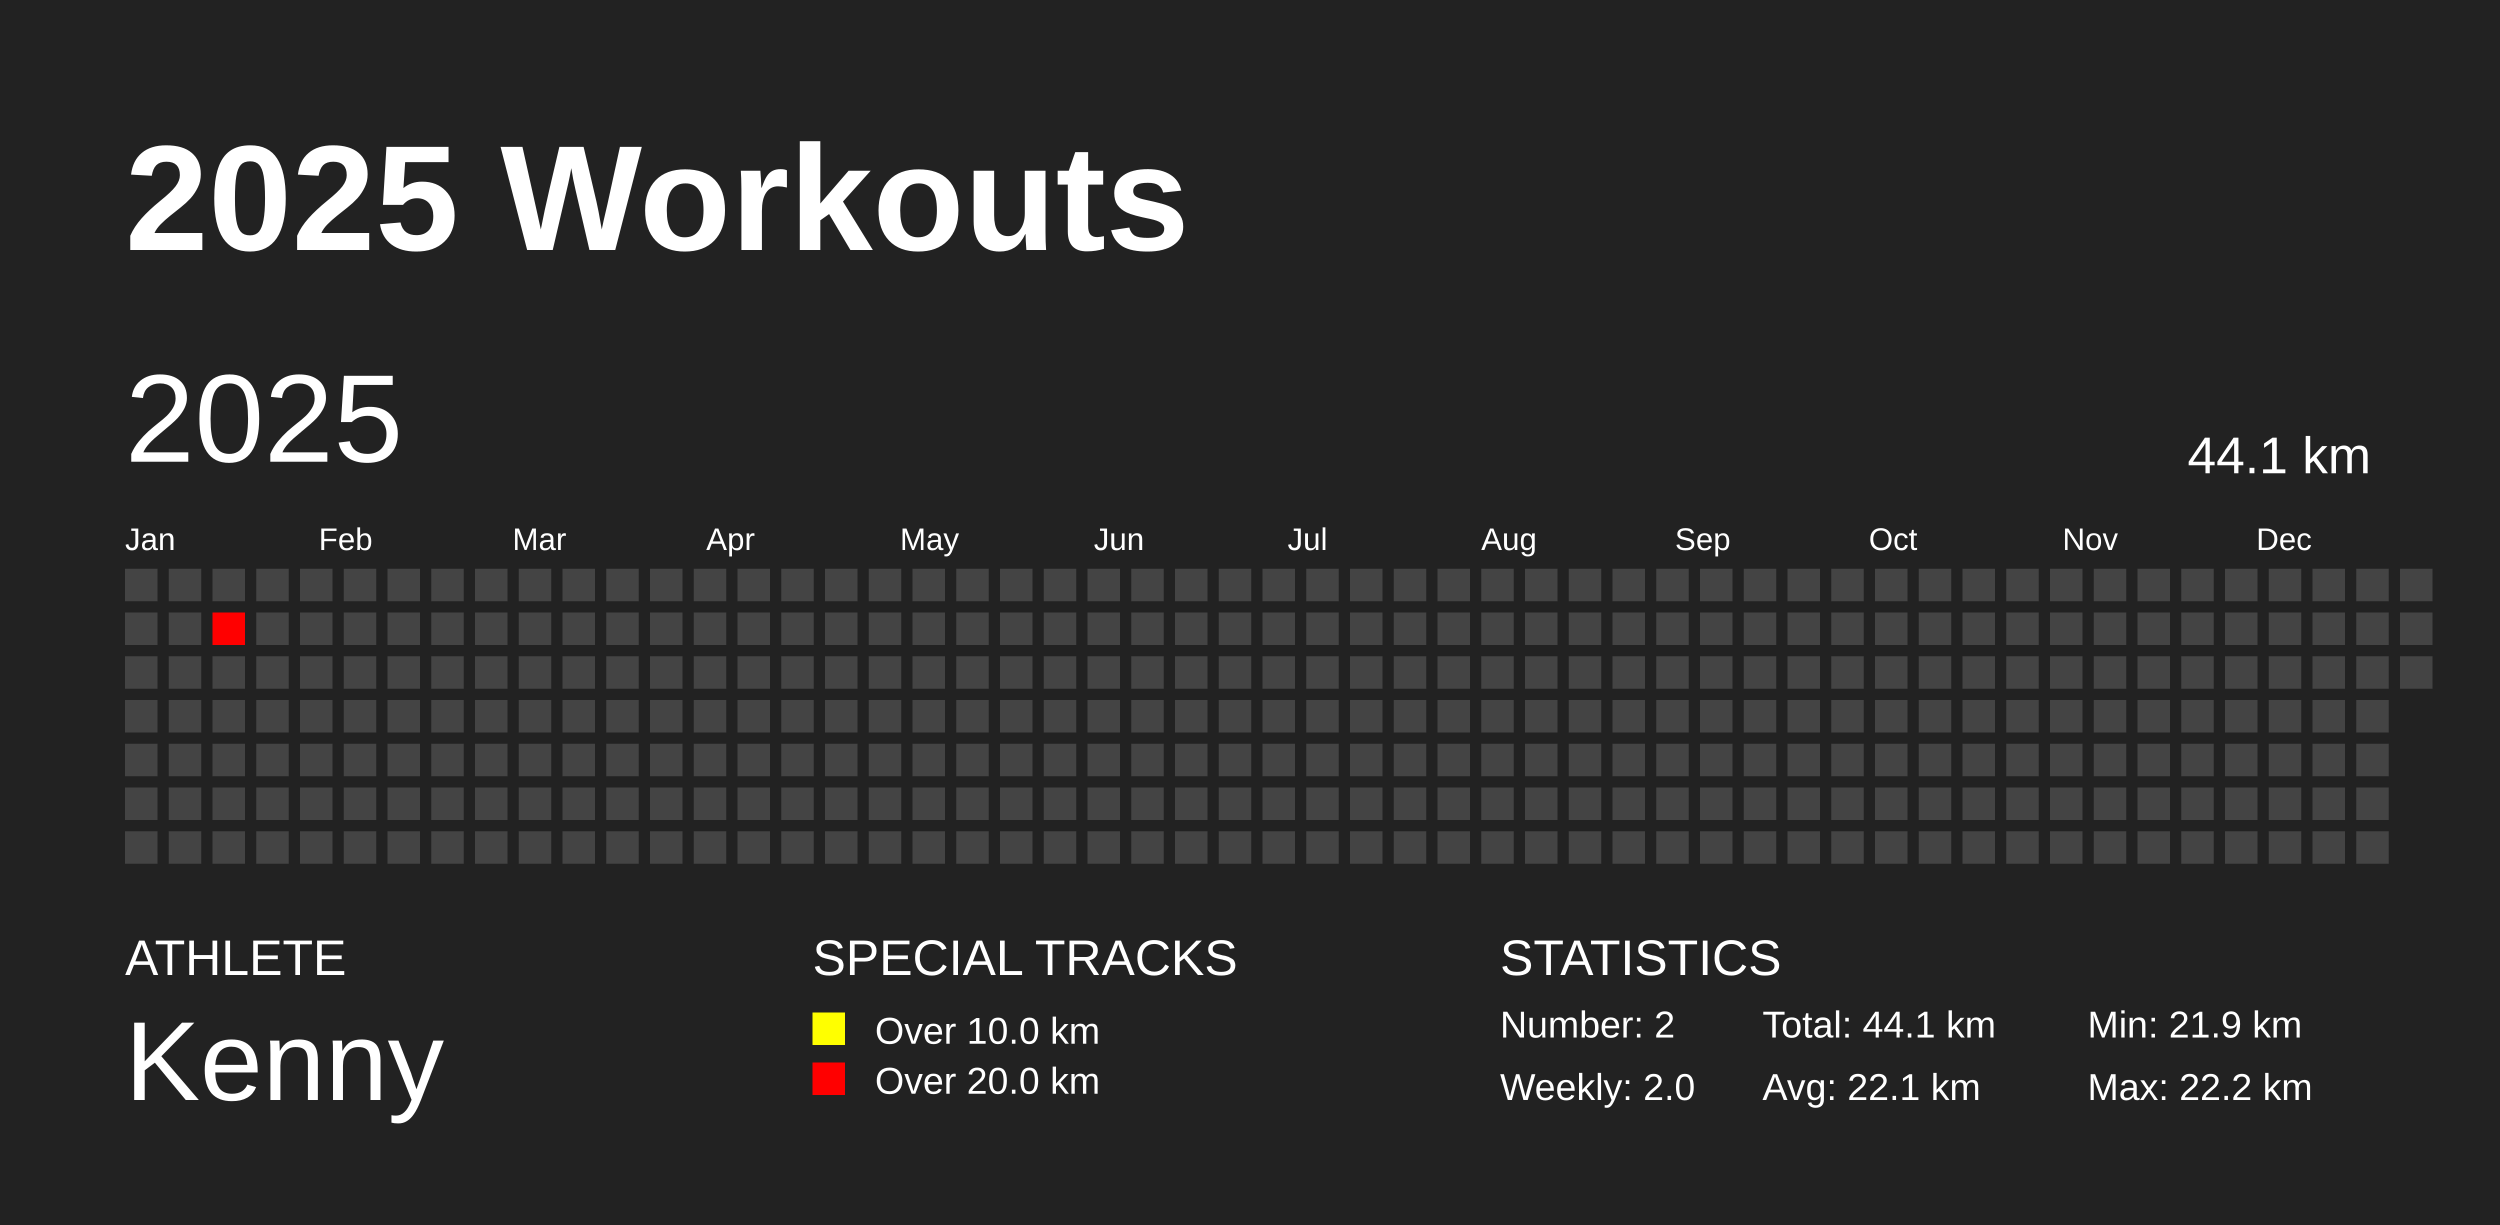
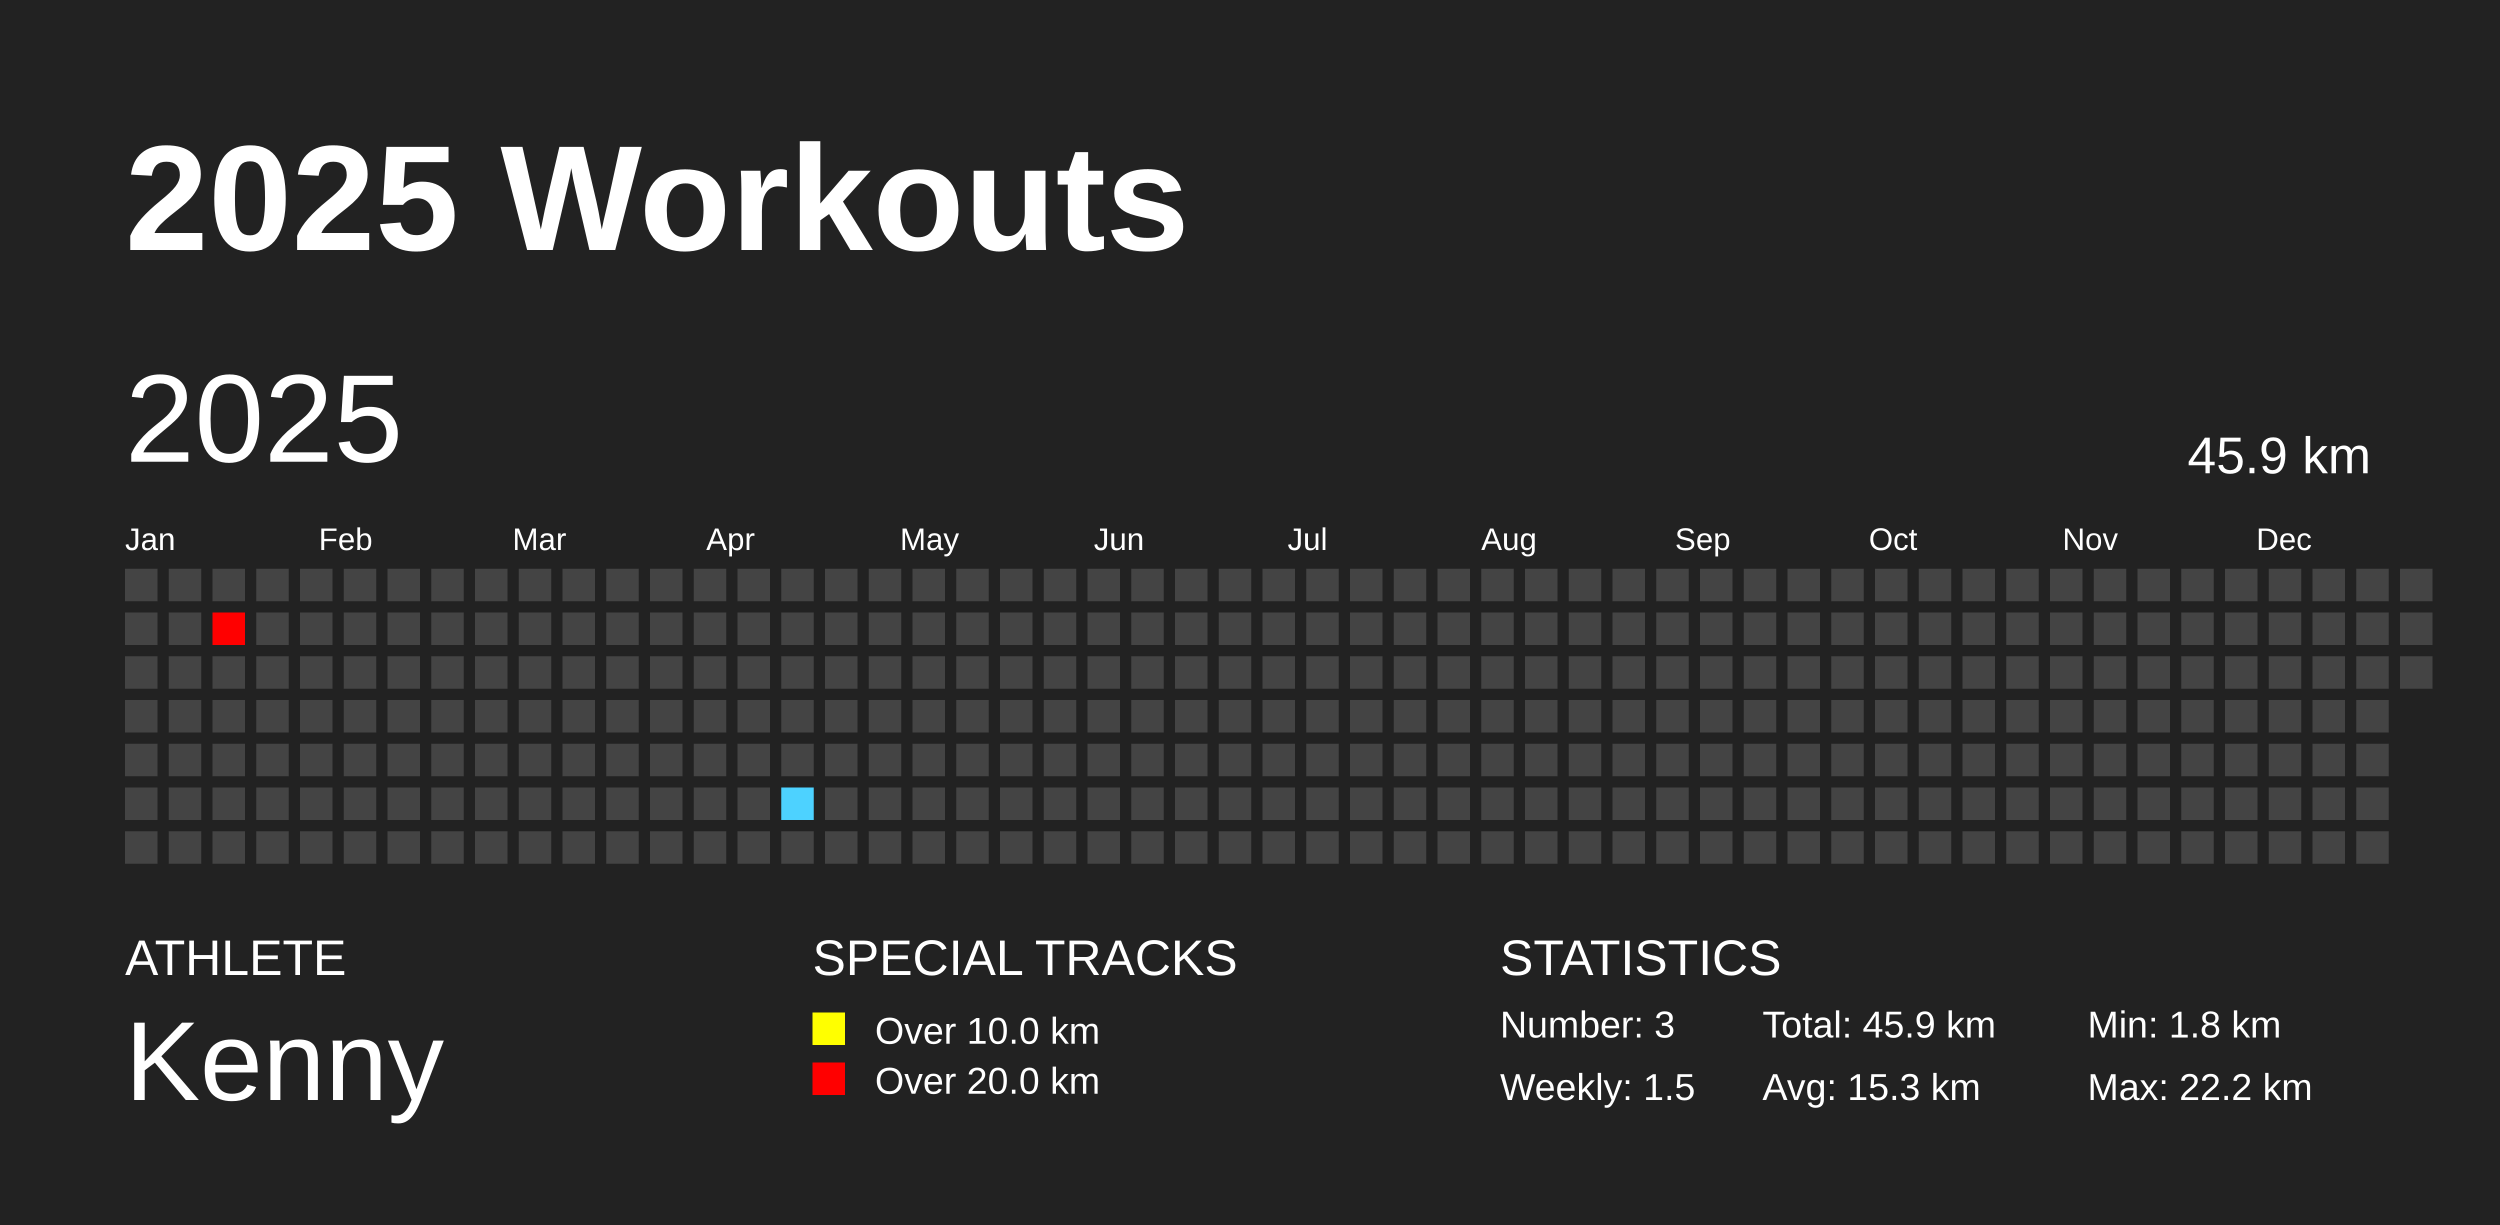
<svg xmlns="http://www.w3.org/2000/svg" baseProfile="full" height="98mm" version="1.1" viewBox="0,0,200,98" width="200mm">
  <defs />
  <rect fill="#222222" height="98" width="200" x="0" y="0" />
  <text fill="#FFFFFF" style="font-size:12px; font-family:Arial; font-weight:bold;" x="10" y="20">2025 Workouts</text>
  <text fill="#FFFFFF" style="font-size:4px; font-family:Arial" x="10" y="78">ATHLETE</text>
  <text fill="#FFFFFF" style="font-size:9px; font-family:Arial" x="10" y="88">Kenny</text>
  <text fill="#FFFFFF" style="font-size:4px; font-family:Arial" x="65" y="78">SPECIAL TRACKS</text>
  <rect fill="yellow" height="2.6" width="2.6" x="65" y="81" />
  <text fill="#FFFFFF" style="font-size:3px; font-family:Arial" x="70" y="83.5">Over 10.0 km</text>
  <rect fill="red" height="2.6" width="2.6" x="65" y="85" />
  <text fill="#FFFFFF" style="font-size:3px; font-family:Arial" x="70" y="87.5">Over 20.0 km</text>
  <text fill="#FFFFFF" style="font-size:4px; font-family:Arial" x="120" y="78">STATISTICS</text>
-   <text fill="#FFFFFF" style="font-size:3px; font-family:Arial" x="120" y="83">Number: 2</text>
-   <text fill="#FFFFFF" style="font-size:3px; font-family:Arial" x="120" y="88">Weekly: 2.0</text>
-   <text fill="#FFFFFF" style="font-size:3px; font-family:Arial" x="141" y="83">Total: 44.1 km</text>
-   <text fill="#FFFFFF" style="font-size:3px; font-family:Arial" x="141" y="88">Avg: 22.1 km</text>
-   <text fill="#FFFFFF" style="font-size:3px; font-family:Arial" x="167" y="83">Min: 21.9 km</text>
+   <text fill="#FFFFFF" style="font-size:3px; font-family:Arial" x="120" y="83">Number: 3</text>
+   <text fill="#FFFFFF" style="font-size:3px; font-family:Arial" x="120" y="88">Weekly: 1.5</text>
+   <text fill="#FFFFFF" style="font-size:3px; font-family:Arial" x="141" y="83">Total: 45.9 km</text>
+   <text fill="#FFFFFF" style="font-size:3px; font-family:Arial" x="141" y="88">Avg: 15.3 km</text>
+   <text fill="#FFFFFF" style="font-size:3px; font-family:Arial" x="167" y="83">Min: 1.8 km</text>
  <text fill="#FFFFFF" style="font-size:3px; font-family:Arial" x="167" y="88">Max: 22.2 km</text>
  <text dominant-baseline="hanging" fill="#FFFFFF" style="font-size:10.0px; font-family:Arial;" x="10" y="30">2025</text>
-   <text dominant-baseline="hanging" fill="#FFFFFF" style="font-size:4.125px; font-family:Arial;" x="175" y="35">44.1 km</text>
+   <text dominant-baseline="hanging" fill="#FFFFFF" style="font-size:4.125px; font-family:Arial;" x="175" y="35">45.9 km</text>
  <text fill="#FFFFFF" style="font-size:2.5px; font-family:Arial" x="10.0" y="44">Jan</text>
  <text fill="#FFFFFF" style="font-size:2.5px; font-family:Arial" x="25.5" y="44">Feb</text>
  <text fill="#FFFFFF" style="font-size:2.5px; font-family:Arial" x="41.0" y="44">Mar</text>
  <text fill="#FFFFFF" style="font-size:2.5px; font-family:Arial" x="56.5" y="44">Apr</text>
  <text fill="#FFFFFF" style="font-size:2.5px; font-family:Arial" x="72.0" y="44">May</text>
  <text fill="#FFFFFF" style="font-size:2.5px; font-family:Arial" x="87.5" y="44">Jun</text>
  <text fill="#FFFFFF" style="font-size:2.5px; font-family:Arial" x="103.0" y="44">Jul</text>
  <text fill="#FFFFFF" style="font-size:2.5px; font-family:Arial" x="118.5" y="44">Aug</text>
  <text fill="#FFFFFF" style="font-size:2.5px; font-family:Arial" x="134.0" y="44">Sep</text>
  <text fill="#FFFFFF" style="font-size:2.5px; font-family:Arial" x="149.5" y="44">Oct</text>
  <text fill="#FFFFFF" style="font-size:2.5px; font-family:Arial" x="165.0" y="44">Nov</text>
  <text fill="#FFFFFF" style="font-size:2.5px; font-family:Arial" x="180.5" y="44">Dec</text>
  <rect fill="#444444" height="2.6" width="2.6" x="10.0" y="45.5" />
  <rect fill="#444444" height="2.6" width="2.6" x="10.0" y="49.0" />
  <rect fill="#444444" height="2.6" width="2.6" x="10.0" y="52.5" />
  <rect fill="#444444" height="2.6" width="2.6" x="10.0" y="56.0" />
  <rect fill="#444444" height="2.6" width="2.6" x="10.0" y="59.5" />
  <rect fill="#444444" height="2.6" width="2.6" x="10.0" y="63.0" />
  <rect fill="#444444" height="2.6" width="2.6" x="10.0" y="66.5" />
  <rect fill="#444444" height="2.6" width="2.6" x="13.5" y="45.5" />
  <rect fill="#444444" height="2.6" width="2.6" x="13.5" y="49.0" />
  <rect fill="#444444" height="2.6" width="2.6" x="13.5" y="52.5" />
  <rect fill="#444444" height="2.6" width="2.6" x="13.5" y="56.0" />
  <rect fill="#444444" height="2.6" width="2.6" x="13.5" y="59.5" />
  <rect fill="#444444" height="2.6" width="2.6" x="13.5" y="63.0" />
  <rect fill="#444444" height="2.6" width="2.6" x="13.5" y="66.5" />
  <rect fill="#444444" height="2.6" width="2.6" x="17.0" y="45.5" />
  <rect fill="red" height="2.6" width="2.6" x="17.0" y="49.0" />
  <rect fill="#444444" height="2.6" width="2.6" x="17.0" y="52.5" />
  <rect fill="#444444" height="2.6" width="2.6" x="17.0" y="56.0" />
  <rect fill="#444444" height="2.6" width="2.6" x="17.0" y="59.5" />
  <rect fill="#444444" height="2.6" width="2.6" x="17.0" y="63.0" />
  <rect fill="#444444" height="2.6" width="2.6" x="17.0" y="66.5" />
  <rect fill="#444444" height="2.6" width="2.6" x="20.5" y="45.5" />
  <rect fill="#444444" height="2.6" width="2.6" x="20.5" y="49.0" />
  <rect fill="#444444" height="2.6" width="2.6" x="20.5" y="52.5" />
  <rect fill="#444444" height="2.6" width="2.6" x="20.5" y="56.0" />
  <rect fill="#444444" height="2.6" width="2.6" x="20.5" y="59.5" />
  <rect fill="#444444" height="2.6" width="2.6" x="20.5" y="63.0" />
  <rect fill="#444444" height="2.6" width="2.6" x="20.5" y="66.5" />
  <rect fill="#444444" height="2.6" width="2.6" x="24.0" y="45.5" />
  <rect fill="#444444" height="2.6" width="2.6" x="24.0" y="49.0" />
  <rect fill="#444444" height="2.6" width="2.6" x="24.0" y="52.5" />
  <rect fill="#444444" height="2.6" width="2.6" x="24.0" y="56.0" />
  <rect fill="#444444" height="2.6" width="2.6" x="24.0" y="59.5" />
  <rect fill="#444444" height="2.6" width="2.6" x="24.0" y="63.0" />
  <rect fill="#444444" height="2.6" width="2.6" x="24.0" y="66.5" />
  <rect fill="#444444" height="2.6" width="2.6" x="27.5" y="45.5" />
  <rect fill="#444444" height="2.6" width="2.6" x="27.5" y="49.0" />
  <rect fill="#444444" height="2.6" width="2.6" x="27.5" y="52.5" />
  <rect fill="#444444" height="2.6" width="2.6" x="27.5" y="56.0" />
  <rect fill="#444444" height="2.6" width="2.6" x="27.5" y="59.5" />
  <rect fill="#444444" height="2.6" width="2.6" x="27.5" y="63.0" />
  <rect fill="#444444" height="2.6" width="2.6" x="27.5" y="66.5" />
  <rect fill="#444444" height="2.6" width="2.6" x="31.0" y="45.5" />
  <rect fill="#444444" height="2.6" width="2.6" x="31.0" y="49.0" />
  <rect fill="#444444" height="2.6" width="2.6" x="31.0" y="52.5" />
  <rect fill="#444444" height="2.6" width="2.6" x="31.0" y="56.0" />
  <rect fill="#444444" height="2.6" width="2.6" x="31.0" y="59.5" />
  <rect fill="#444444" height="2.6" width="2.6" x="31.0" y="63.0" />
  <rect fill="#444444" height="2.6" width="2.6" x="31.0" y="66.5" />
  <rect fill="#444444" height="2.6" width="2.6" x="34.5" y="45.5" />
  <rect fill="#444444" height="2.6" width="2.6" x="34.5" y="49.0" />
  <rect fill="#444444" height="2.6" width="2.6" x="34.5" y="52.5" />
  <rect fill="#444444" height="2.6" width="2.6" x="34.5" y="56.0" />
  <rect fill="#444444" height="2.6" width="2.6" x="34.5" y="59.5" />
  <rect fill="#444444" height="2.6" width="2.6" x="34.5" y="63.0" />
  <rect fill="#444444" height="2.6" width="2.6" x="34.5" y="66.5" />
  <rect fill="#444444" height="2.6" width="2.6" x="38.0" y="45.5" />
  <rect fill="#444444" height="2.6" width="2.6" x="38.0" y="49.0" />
  <rect fill="#444444" height="2.6" width="2.6" x="38.0" y="52.5" />
  <rect fill="#444444" height="2.6" width="2.6" x="38.0" y="56.0" />
  <rect fill="#444444" height="2.6" width="2.6" x="38.0" y="59.5" />
  <rect fill="#444444" height="2.6" width="2.6" x="38.0" y="63.0" />
  <rect fill="#444444" height="2.6" width="2.6" x="38.0" y="66.5" />
  <rect fill="#444444" height="2.6" width="2.6" x="41.5" y="45.5" />
  <rect fill="#444444" height="2.6" width="2.6" x="41.5" y="49.0" />
  <rect fill="#444444" height="2.6" width="2.6" x="41.5" y="52.5" />
  <rect fill="#444444" height="2.6" width="2.6" x="41.5" y="56.0" />
  <rect fill="#444444" height="2.6" width="2.6" x="41.5" y="59.5" />
  <rect fill="#444444" height="2.6" width="2.6" x="41.5" y="63.0" />
  <rect fill="#444444" height="2.6" width="2.6" x="41.5" y="66.5" />
  <rect fill="#444444" height="2.6" width="2.6" x="45.0" y="45.5" />
  <rect fill="#444444" height="2.6" width="2.6" x="45.0" y="49.0" />
  <rect fill="#444444" height="2.6" width="2.6" x="45.0" y="52.5" />
  <rect fill="#444444" height="2.6" width="2.6" x="45.0" y="56.0" />
  <rect fill="#444444" height="2.6" width="2.6" x="45.0" y="59.5" />
  <rect fill="#444444" height="2.6" width="2.6" x="45.0" y="63.0" />
  <rect fill="#444444" height="2.6" width="2.6" x="45.0" y="66.5" />
  <rect fill="#444444" height="2.6" width="2.6" x="48.5" y="45.5" />
  <rect fill="#444444" height="2.6" width="2.6" x="48.5" y="49.0" />
  <rect fill="#444444" height="2.6" width="2.6" x="48.5" y="52.5" />
  <rect fill="#444444" height="2.6" width="2.6" x="48.5" y="56.0" />
  <rect fill="#444444" height="2.6" width="2.6" x="48.5" y="59.5" />
  <rect fill="#444444" height="2.6" width="2.6" x="48.5" y="63.0" />
  <rect fill="#444444" height="2.6" width="2.6" x="48.5" y="66.5" />
  <rect fill="#444444" height="2.6" width="2.6" x="52.0" y="45.5" />
  <rect fill="#444444" height="2.6" width="2.6" x="52.0" y="49.0" />
  <rect fill="#444444" height="2.6" width="2.6" x="52.0" y="52.5" />
  <rect fill="#444444" height="2.6" width="2.6" x="52.0" y="56.0" />
  <rect fill="#444444" height="2.6" width="2.6" x="52.0" y="59.5" />
  <rect fill="#444444" height="2.6" width="2.6" x="52.0" y="63.0" />
  <rect fill="#444444" height="2.6" width="2.6" x="52.0" y="66.5" />
  <rect fill="#444444" height="2.6" width="2.6" x="55.5" y="45.5" />
  <rect fill="#444444" height="2.6" width="2.6" x="55.5" y="49.0" />
  <rect fill="#444444" height="2.6" width="2.6" x="55.5" y="52.5" />
  <rect fill="#444444" height="2.6" width="2.6" x="55.5" y="56.0" />
  <rect fill="#444444" height="2.6" width="2.6" x="55.5" y="59.5" />
  <rect fill="#444444" height="2.6" width="2.6" x="55.5" y="63.0" />
  <rect fill="#444444" height="2.6" width="2.6" x="55.5" y="66.5" />
  <rect fill="#444444" height="2.6" width="2.6" x="59.0" y="45.5" />
  <rect fill="#444444" height="2.6" width="2.6" x="59.0" y="49.0" />
  <rect fill="#444444" height="2.6" width="2.6" x="59.0" y="52.5" />
  <rect fill="#444444" height="2.6" width="2.6" x="59.0" y="56.0" />
  <rect fill="#444444" height="2.6" width="2.6" x="59.0" y="59.5" />
  <rect fill="#444444" height="2.6" width="2.6" x="59.0" y="63.0" />
  <rect fill="#444444" height="2.6" width="2.6" x="59.0" y="66.5" />
  <rect fill="#444444" height="2.6" width="2.6" x="62.5" y="45.5" />
  <rect fill="#444444" height="2.6" width="2.6" x="62.5" y="49.0" />
  <rect fill="#444444" height="2.6" width="2.6" x="62.5" y="52.5" />
  <rect fill="#444444" height="2.6" width="2.6" x="62.5" y="56.0" />
  <rect fill="#444444" height="2.6" width="2.6" x="62.5" y="59.5" />
-   <rect fill="#444444" height="2.6" width="2.6" x="62.5" y="63.0" />
+   <rect fill="#4dd2ff" height="2.6" width="2.6" x="62.5" y="63.0" />
  <rect fill="#444444" height="2.6" width="2.6" x="62.5" y="66.5" />
  <rect fill="#444444" height="2.6" width="2.6" x="66.0" y="45.5" />
  <rect fill="#444444" height="2.6" width="2.6" x="66.0" y="49.0" />
  <rect fill="#444444" height="2.6" width="2.6" x="66.0" y="52.5" />
  <rect fill="#444444" height="2.6" width="2.6" x="66.0" y="56.0" />
  <rect fill="#444444" height="2.6" width="2.6" x="66.0" y="59.5" />
  <rect fill="#444444" height="2.6" width="2.6" x="66.0" y="63.0" />
  <rect fill="#444444" height="2.6" width="2.6" x="66.0" y="66.5" />
  <rect fill="#444444" height="2.6" width="2.6" x="69.5" y="45.5" />
  <rect fill="#444444" height="2.6" width="2.6" x="69.5" y="49.0" />
  <rect fill="#444444" height="2.6" width="2.6" x="69.5" y="52.5" />
  <rect fill="#444444" height="2.6" width="2.6" x="69.5" y="56.0" />
  <rect fill="#444444" height="2.6" width="2.6" x="69.5" y="59.5" />
  <rect fill="#444444" height="2.6" width="2.6" x="69.5" y="63.0" />
  <rect fill="#444444" height="2.6" width="2.6" x="69.5" y="66.5" />
  <rect fill="#444444" height="2.6" width="2.6" x="73.0" y="45.5" />
  <rect fill="#444444" height="2.6" width="2.6" x="73.0" y="49.0" />
  <rect fill="#444444" height="2.6" width="2.6" x="73.0" y="52.5" />
  <rect fill="#444444" height="2.6" width="2.6" x="73.0" y="56.0" />
  <rect fill="#444444" height="2.6" width="2.6" x="73.0" y="59.5" />
  <rect fill="#444444" height="2.6" width="2.6" x="73.0" y="63.0" />
  <rect fill="#444444" height="2.6" width="2.6" x="73.0" y="66.5" />
  <rect fill="#444444" height="2.6" width="2.6" x="76.5" y="45.5" />
  <rect fill="#444444" height="2.6" width="2.6" x="76.5" y="49.0" />
  <rect fill="#444444" height="2.6" width="2.6" x="76.5" y="52.5" />
  <rect fill="#444444" height="2.6" width="2.6" x="76.5" y="56.0" />
  <rect fill="#444444" height="2.6" width="2.6" x="76.5" y="59.5" />
  <rect fill="#444444" height="2.6" width="2.6" x="76.5" y="63.0" />
  <rect fill="#444444" height="2.6" width="2.6" x="76.5" y="66.5" />
  <rect fill="#444444" height="2.6" width="2.6" x="80.0" y="45.5" />
  <rect fill="#444444" height="2.6" width="2.6" x="80.0" y="49.0" />
  <rect fill="#444444" height="2.6" width="2.6" x="80.0" y="52.5" />
  <rect fill="#444444" height="2.6" width="2.6" x="80.0" y="56.0" />
  <rect fill="#444444" height="2.6" width="2.6" x="80.0" y="59.5" />
  <rect fill="#444444" height="2.6" width="2.6" x="80.0" y="63.0" />
  <rect fill="#444444" height="2.6" width="2.6" x="80.0" y="66.5" />
  <rect fill="#444444" height="2.6" width="2.6" x="83.5" y="45.5" />
  <rect fill="#444444" height="2.6" width="2.6" x="83.5" y="49.0" />
  <rect fill="#444444" height="2.6" width="2.6" x="83.5" y="52.5" />
  <rect fill="#444444" height="2.6" width="2.6" x="83.5" y="56.0" />
  <rect fill="#444444" height="2.6" width="2.6" x="83.5" y="59.5" />
  <rect fill="#444444" height="2.6" width="2.6" x="83.5" y="63.0" />
  <rect fill="#444444" height="2.6" width="2.6" x="83.5" y="66.5" />
  <rect fill="#444444" height="2.6" width="2.6" x="87.0" y="45.5" />
  <rect fill="#444444" height="2.6" width="2.6" x="87.0" y="49.0" />
  <rect fill="#444444" height="2.6" width="2.6" x="87.0" y="52.5" />
  <rect fill="#444444" height="2.6" width="2.6" x="87.0" y="56.0" />
  <rect fill="#444444" height="2.6" width="2.6" x="87.0" y="59.5" />
  <rect fill="#444444" height="2.6" width="2.6" x="87.0" y="63.0" />
  <rect fill="#444444" height="2.6" width="2.6" x="87.0" y="66.5" />
  <rect fill="#444444" height="2.6" width="2.6" x="90.5" y="45.5" />
  <rect fill="#444444" height="2.6" width="2.6" x="90.5" y="49.0" />
  <rect fill="#444444" height="2.6" width="2.6" x="90.5" y="52.5" />
  <rect fill="#444444" height="2.6" width="2.6" x="90.5" y="56.0" />
  <rect fill="#444444" height="2.6" width="2.6" x="90.5" y="59.5" />
  <rect fill="#444444" height="2.6" width="2.6" x="90.5" y="63.0" />
  <rect fill="#444444" height="2.6" width="2.6" x="90.5" y="66.5" />
  <rect fill="#444444" height="2.6" width="2.6" x="94.0" y="45.5" />
  <rect fill="#444444" height="2.6" width="2.6" x="94.0" y="49.0" />
  <rect fill="#444444" height="2.6" width="2.6" x="94.0" y="52.5" />
  <rect fill="#444444" height="2.6" width="2.6" x="94.0" y="56.0" />
  <rect fill="#444444" height="2.6" width="2.6" x="94.0" y="59.5" />
  <rect fill="#444444" height="2.6" width="2.6" x="94.0" y="63.0" />
  <rect fill="#444444" height="2.6" width="2.6" x="94.0" y="66.5" />
  <rect fill="#444444" height="2.6" width="2.6" x="97.5" y="45.5" />
  <rect fill="#444444" height="2.6" width="2.6" x="97.5" y="49.0" />
  <rect fill="#444444" height="2.6" width="2.6" x="97.5" y="52.5" />
  <rect fill="#444444" height="2.6" width="2.6" x="97.5" y="56.0" />
  <rect fill="#444444" height="2.6" width="2.6" x="97.5" y="59.5" />
  <rect fill="#444444" height="2.6" width="2.6" x="97.5" y="63.0" />
  <rect fill="#444444" height="2.6" width="2.6" x="97.5" y="66.5" />
  <rect fill="#444444" height="2.6" width="2.6" x="101.0" y="45.5" />
  <rect fill="#444444" height="2.6" width="2.6" x="101.0" y="49.0" />
  <rect fill="#444444" height="2.6" width="2.6" x="101.0" y="52.5" />
  <rect fill="#444444" height="2.6" width="2.6" x="101.0" y="56.0" />
  <rect fill="#444444" height="2.6" width="2.6" x="101.0" y="59.5" />
  <rect fill="#444444" height="2.6" width="2.6" x="101.0" y="63.0" />
  <rect fill="#444444" height="2.6" width="2.6" x="101.0" y="66.5" />
  <rect fill="#444444" height="2.6" width="2.6" x="104.5" y="45.5" />
  <rect fill="#444444" height="2.6" width="2.6" x="104.5" y="49.0" />
  <rect fill="#444444" height="2.6" width="2.6" x="104.5" y="52.5" />
  <rect fill="#444444" height="2.6" width="2.6" x="104.5" y="56.0" />
  <rect fill="#444444" height="2.6" width="2.6" x="104.5" y="59.5" />
  <rect fill="#444444" height="2.6" width="2.6" x="104.5" y="63.0" />
  <rect fill="#444444" height="2.6" width="2.6" x="104.5" y="66.5" />
  <rect fill="#444444" height="2.6" width="2.6" x="108.0" y="45.5" />
  <rect fill="#444444" height="2.6" width="2.6" x="108.0" y="49.0" />
  <rect fill="#444444" height="2.6" width="2.6" x="108.0" y="52.5" />
  <rect fill="#444444" height="2.6" width="2.6" x="108.0" y="56.0" />
  <rect fill="#444444" height="2.6" width="2.6" x="108.0" y="59.5" />
  <rect fill="#444444" height="2.6" width="2.6" x="108.0" y="63.0" />
  <rect fill="#444444" height="2.6" width="2.6" x="108.0" y="66.5" />
  <rect fill="#444444" height="2.6" width="2.6" x="111.5" y="45.5" />
  <rect fill="#444444" height="2.6" width="2.6" x="111.5" y="49.0" />
  <rect fill="#444444" height="2.6" width="2.6" x="111.5" y="52.5" />
  <rect fill="#444444" height="2.6" width="2.6" x="111.5" y="56.0" />
  <rect fill="#444444" height="2.6" width="2.6" x="111.5" y="59.5" />
  <rect fill="#444444" height="2.6" width="2.6" x="111.5" y="63.0" />
  <rect fill="#444444" height="2.6" width="2.6" x="111.5" y="66.5" />
  <rect fill="#444444" height="2.6" width="2.6" x="115.0" y="45.5" />
  <rect fill="#444444" height="2.6" width="2.6" x="115.0" y="49.0" />
  <rect fill="#444444" height="2.6" width="2.6" x="115.0" y="52.5" />
  <rect fill="#444444" height="2.6" width="2.6" x="115.0" y="56.0" />
  <rect fill="#444444" height="2.6" width="2.6" x="115.0" y="59.5" />
  <rect fill="#444444" height="2.6" width="2.6" x="115.0" y="63.0" />
  <rect fill="#444444" height="2.6" width="2.6" x="115.0" y="66.5" />
  <rect fill="#444444" height="2.6" width="2.6" x="118.5" y="45.5" />
  <rect fill="#444444" height="2.6" width="2.6" x="118.5" y="49.0" />
  <rect fill="#444444" height="2.6" width="2.6" x="118.5" y="52.5" />
  <rect fill="#444444" height="2.6" width="2.6" x="118.5" y="56.0" />
  <rect fill="#444444" height="2.6" width="2.6" x="118.5" y="59.5" />
  <rect fill="#444444" height="2.6" width="2.6" x="118.5" y="63.0" />
  <rect fill="#444444" height="2.6" width="2.6" x="118.5" y="66.5" />
  <rect fill="#444444" height="2.6" width="2.6" x="122.0" y="45.5" />
  <rect fill="#444444" height="2.6" width="2.6" x="122.0" y="49.0" />
  <rect fill="#444444" height="2.6" width="2.6" x="122.0" y="52.5" />
  <rect fill="#444444" height="2.6" width="2.6" x="122.0" y="56.0" />
  <rect fill="#444444" height="2.6" width="2.6" x="122.0" y="59.5" />
  <rect fill="#444444" height="2.6" width="2.6" x="122.0" y="63.0" />
  <rect fill="#444444" height="2.6" width="2.6" x="122.0" y="66.5" />
  <rect fill="#444444" height="2.6" width="2.6" x="125.5" y="45.5" />
  <rect fill="#444444" height="2.6" width="2.6" x="125.5" y="49.0" />
  <rect fill="#444444" height="2.6" width="2.6" x="125.5" y="52.5" />
  <rect fill="#444444" height="2.6" width="2.6" x="125.5" y="56.0" />
  <rect fill="#444444" height="2.6" width="2.6" x="125.5" y="59.5" />
  <rect fill="#444444" height="2.6" width="2.6" x="125.5" y="63.0" />
  <rect fill="#444444" height="2.6" width="2.6" x="125.5" y="66.5" />
  <rect fill="#444444" height="2.6" width="2.6" x="129.0" y="45.5" />
  <rect fill="#444444" height="2.6" width="2.6" x="129.0" y="49.0" />
  <rect fill="#444444" height="2.6" width="2.6" x="129.0" y="52.5" />
  <rect fill="#444444" height="2.6" width="2.6" x="129.0" y="56.0" />
  <rect fill="#444444" height="2.6" width="2.6" x="129.0" y="59.5" />
  <rect fill="#444444" height="2.6" width="2.6" x="129.0" y="63.0" />
  <rect fill="#444444" height="2.6" width="2.6" x="129.0" y="66.5" />
  <rect fill="#444444" height="2.6" width="2.6" x="132.5" y="45.5" />
  <rect fill="#444444" height="2.6" width="2.6" x="132.5" y="49.0" />
  <rect fill="#444444" height="2.6" width="2.6" x="132.5" y="52.5" />
  <rect fill="#444444" height="2.6" width="2.6" x="132.5" y="56.0" />
  <rect fill="#444444" height="2.6" width="2.6" x="132.5" y="59.5" />
  <rect fill="#444444" height="2.6" width="2.6" x="132.5" y="63.0" />
  <rect fill="#444444" height="2.6" width="2.6" x="132.5" y="66.5" />
  <rect fill="#444444" height="2.6" width="2.6" x="136.0" y="45.5" />
  <rect fill="#444444" height="2.6" width="2.6" x="136.0" y="49.0" />
  <rect fill="#444444" height="2.6" width="2.6" x="136.0" y="52.5" />
  <rect fill="#444444" height="2.6" width="2.6" x="136.0" y="56.0" />
  <rect fill="#444444" height="2.6" width="2.6" x="136.0" y="59.5" />
  <rect fill="#444444" height="2.6" width="2.6" x="136.0" y="63.0" />
  <rect fill="#444444" height="2.6" width="2.6" x="136.0" y="66.5" />
  <rect fill="#444444" height="2.6" width="2.6" x="139.5" y="45.5" />
  <rect fill="#444444" height="2.6" width="2.6" x="139.5" y="49.0" />
  <rect fill="#444444" height="2.6" width="2.6" x="139.5" y="52.5" />
  <rect fill="#444444" height="2.6" width="2.6" x="139.5" y="56.0" />
  <rect fill="#444444" height="2.6" width="2.6" x="139.5" y="59.5" />
  <rect fill="#444444" height="2.6" width="2.6" x="139.5" y="63.0" />
  <rect fill="#444444" height="2.6" width="2.6" x="139.5" y="66.5" />
  <rect fill="#444444" height="2.6" width="2.6" x="143.0" y="45.5" />
  <rect fill="#444444" height="2.6" width="2.6" x="143.0" y="49.0" />
  <rect fill="#444444" height="2.6" width="2.6" x="143.0" y="52.5" />
  <rect fill="#444444" height="2.6" width="2.6" x="143.0" y="56.0" />
  <rect fill="#444444" height="2.6" width="2.6" x="143.0" y="59.5" />
  <rect fill="#444444" height="2.6" width="2.6" x="143.0" y="63.0" />
  <rect fill="#444444" height="2.6" width="2.6" x="143.0" y="66.5" />
  <rect fill="#444444" height="2.6" width="2.6" x="146.5" y="45.5" />
  <rect fill="#444444" height="2.6" width="2.6" x="146.5" y="49.0" />
  <rect fill="#444444" height="2.6" width="2.6" x="146.5" y="52.5" />
  <rect fill="#444444" height="2.6" width="2.6" x="146.5" y="56.0" />
  <rect fill="#444444" height="2.6" width="2.6" x="146.5" y="59.5" />
  <rect fill="#444444" height="2.6" width="2.6" x="146.5" y="63.0" />
  <rect fill="#444444" height="2.6" width="2.6" x="146.5" y="66.5" />
  <rect fill="#444444" height="2.6" width="2.6" x="150.0" y="45.5" />
  <rect fill="#444444" height="2.6" width="2.6" x="150.0" y="49.0" />
  <rect fill="#444444" height="2.6" width="2.6" x="150.0" y="52.5" />
  <rect fill="#444444" height="2.6" width="2.6" x="150.0" y="56.0" />
  <rect fill="#444444" height="2.6" width="2.6" x="150.0" y="59.5" />
  <rect fill="#444444" height="2.6" width="2.6" x="150.0" y="63.0" />
  <rect fill="#444444" height="2.6" width="2.6" x="150.0" y="66.5" />
  <rect fill="#444444" height="2.6" width="2.6" x="153.5" y="45.5" />
  <rect fill="#444444" height="2.6" width="2.6" x="153.5" y="49.0" />
  <rect fill="#444444" height="2.6" width="2.6" x="153.5" y="52.5" />
  <rect fill="#444444" height="2.6" width="2.6" x="153.5" y="56.0" />
  <rect fill="#444444" height="2.6" width="2.6" x="153.5" y="59.5" />
  <rect fill="#444444" height="2.6" width="2.6" x="153.5" y="63.0" />
  <rect fill="#444444" height="2.6" width="2.6" x="153.5" y="66.5" />
  <rect fill="#444444" height="2.6" width="2.6" x="157.0" y="45.5" />
  <rect fill="#444444" height="2.6" width="2.6" x="157.0" y="49.0" />
  <rect fill="#444444" height="2.6" width="2.6" x="157.0" y="52.5" />
  <rect fill="#444444" height="2.6" width="2.6" x="157.0" y="56.0" />
  <rect fill="#444444" height="2.6" width="2.6" x="157.0" y="59.5" />
  <rect fill="#444444" height="2.6" width="2.6" x="157.0" y="63.0" />
  <rect fill="#444444" height="2.6" width="2.6" x="157.0" y="66.5" />
  <rect fill="#444444" height="2.6" width="2.6" x="160.5" y="45.5" />
  <rect fill="#444444" height="2.6" width="2.6" x="160.5" y="49.0" />
  <rect fill="#444444" height="2.6" width="2.6" x="160.5" y="52.5" />
  <rect fill="#444444" height="2.6" width="2.6" x="160.5" y="56.0" />
  <rect fill="#444444" height="2.6" width="2.6" x="160.5" y="59.5" />
  <rect fill="#444444" height="2.6" width="2.6" x="160.5" y="63.0" />
  <rect fill="#444444" height="2.6" width="2.6" x="160.5" y="66.5" />
  <rect fill="#444444" height="2.6" width="2.6" x="164.0" y="45.5" />
  <rect fill="#444444" height="2.6" width="2.6" x="164.0" y="49.0" />
  <rect fill="#444444" height="2.6" width="2.6" x="164.0" y="52.5" />
  <rect fill="#444444" height="2.6" width="2.6" x="164.0" y="56.0" />
  <rect fill="#444444" height="2.6" width="2.6" x="164.0" y="59.5" />
  <rect fill="#444444" height="2.6" width="2.6" x="164.0" y="63.0" />
  <rect fill="#444444" height="2.6" width="2.6" x="164.0" y="66.5" />
  <rect fill="#444444" height="2.6" width="2.6" x="167.5" y="45.5" />
  <rect fill="#444444" height="2.6" width="2.6" x="167.5" y="49.0" />
  <rect fill="#444444" height="2.6" width="2.6" x="167.5" y="52.5" />
  <rect fill="#444444" height="2.6" width="2.6" x="167.5" y="56.0" />
  <rect fill="#444444" height="2.6" width="2.6" x="167.5" y="59.5" />
  <rect fill="#444444" height="2.6" width="2.6" x="167.5" y="63.0" />
  <rect fill="#444444" height="2.6" width="2.6" x="167.5" y="66.5" />
  <rect fill="#444444" height="2.6" width="2.6" x="171.0" y="45.5" />
  <rect fill="#444444" height="2.6" width="2.6" x="171.0" y="49.0" />
  <rect fill="#444444" height="2.6" width="2.6" x="171.0" y="52.5" />
  <rect fill="#444444" height="2.6" width="2.6" x="171.0" y="56.0" />
  <rect fill="#444444" height="2.6" width="2.6" x="171.0" y="59.5" />
  <rect fill="#444444" height="2.6" width="2.6" x="171.0" y="63.0" />
  <rect fill="#444444" height="2.6" width="2.6" x="171.0" y="66.5" />
  <rect fill="#444444" height="2.6" width="2.6" x="174.5" y="45.5" />
  <rect fill="#444444" height="2.6" width="2.6" x="174.5" y="49.0" />
  <rect fill="#444444" height="2.6" width="2.6" x="174.5" y="52.5" />
  <rect fill="#444444" height="2.6" width="2.6" x="174.5" y="56.0" />
  <rect fill="#444444" height="2.6" width="2.6" x="174.5" y="59.5" />
  <rect fill="#444444" height="2.6" width="2.6" x="174.5" y="63.0" />
  <rect fill="#444444" height="2.6" width="2.6" x="174.5" y="66.5" />
  <rect fill="#444444" height="2.6" width="2.6" x="178.0" y="45.5" />
  <rect fill="#444444" height="2.6" width="2.6" x="178.0" y="49.0" />
  <rect fill="#444444" height="2.6" width="2.6" x="178.0" y="52.5" />
  <rect fill="#444444" height="2.6" width="2.6" x="178.0" y="56.0" />
  <rect fill="#444444" height="2.6" width="2.6" x="178.0" y="59.5" />
  <rect fill="#444444" height="2.6" width="2.6" x="178.0" y="63.0" />
  <rect fill="#444444" height="2.6" width="2.6" x="178.0" y="66.5" />
  <rect fill="#444444" height="2.6" width="2.6" x="181.5" y="45.5" />
  <rect fill="#444444" height="2.6" width="2.6" x="181.5" y="49.0" />
  <rect fill="#444444" height="2.6" width="2.6" x="181.5" y="52.5" />
  <rect fill="#444444" height="2.6" width="2.6" x="181.5" y="56.0" />
  <rect fill="#444444" height="2.6" width="2.6" x="181.5" y="59.5" />
  <rect fill="#444444" height="2.6" width="2.6" x="181.5" y="63.0" />
  <rect fill="#444444" height="2.6" width="2.6" x="181.5" y="66.5" />
  <rect fill="#444444" height="2.6" width="2.6" x="185.0" y="45.5" />
  <rect fill="#444444" height="2.6" width="2.6" x="185.0" y="49.0" />
  <rect fill="#444444" height="2.6" width="2.6" x="185.0" y="52.5" />
  <rect fill="#444444" height="2.6" width="2.6" x="185.0" y="56.0" />
  <rect fill="#444444" height="2.6" width="2.6" x="185.0" y="59.5" />
  <rect fill="#444444" height="2.6" width="2.6" x="185.0" y="63.0" />
  <rect fill="#444444" height="2.6" width="2.6" x="185.0" y="66.5" />
  <rect fill="#444444" height="2.6" width="2.6" x="188.5" y="45.5" />
  <rect fill="#444444" height="2.6" width="2.6" x="188.5" y="49.0" />
  <rect fill="#444444" height="2.6" width="2.6" x="188.5" y="52.5" />
  <rect fill="#444444" height="2.6" width="2.6" x="188.5" y="56.0" />
  <rect fill="#444444" height="2.6" width="2.6" x="188.5" y="59.5" />
  <rect fill="#444444" height="2.6" width="2.6" x="188.5" y="63.0" />
  <rect fill="#444444" height="2.6" width="2.6" x="188.5" y="66.5" />
  <rect fill="#444444" height="2.6" width="2.6" x="192.0" y="45.5" />
  <rect fill="#444444" height="2.6" width="2.6" x="192.0" y="49.0" />
  <rect fill="#444444" height="2.6" width="2.6" x="192.0" y="52.5" />
</svg>
